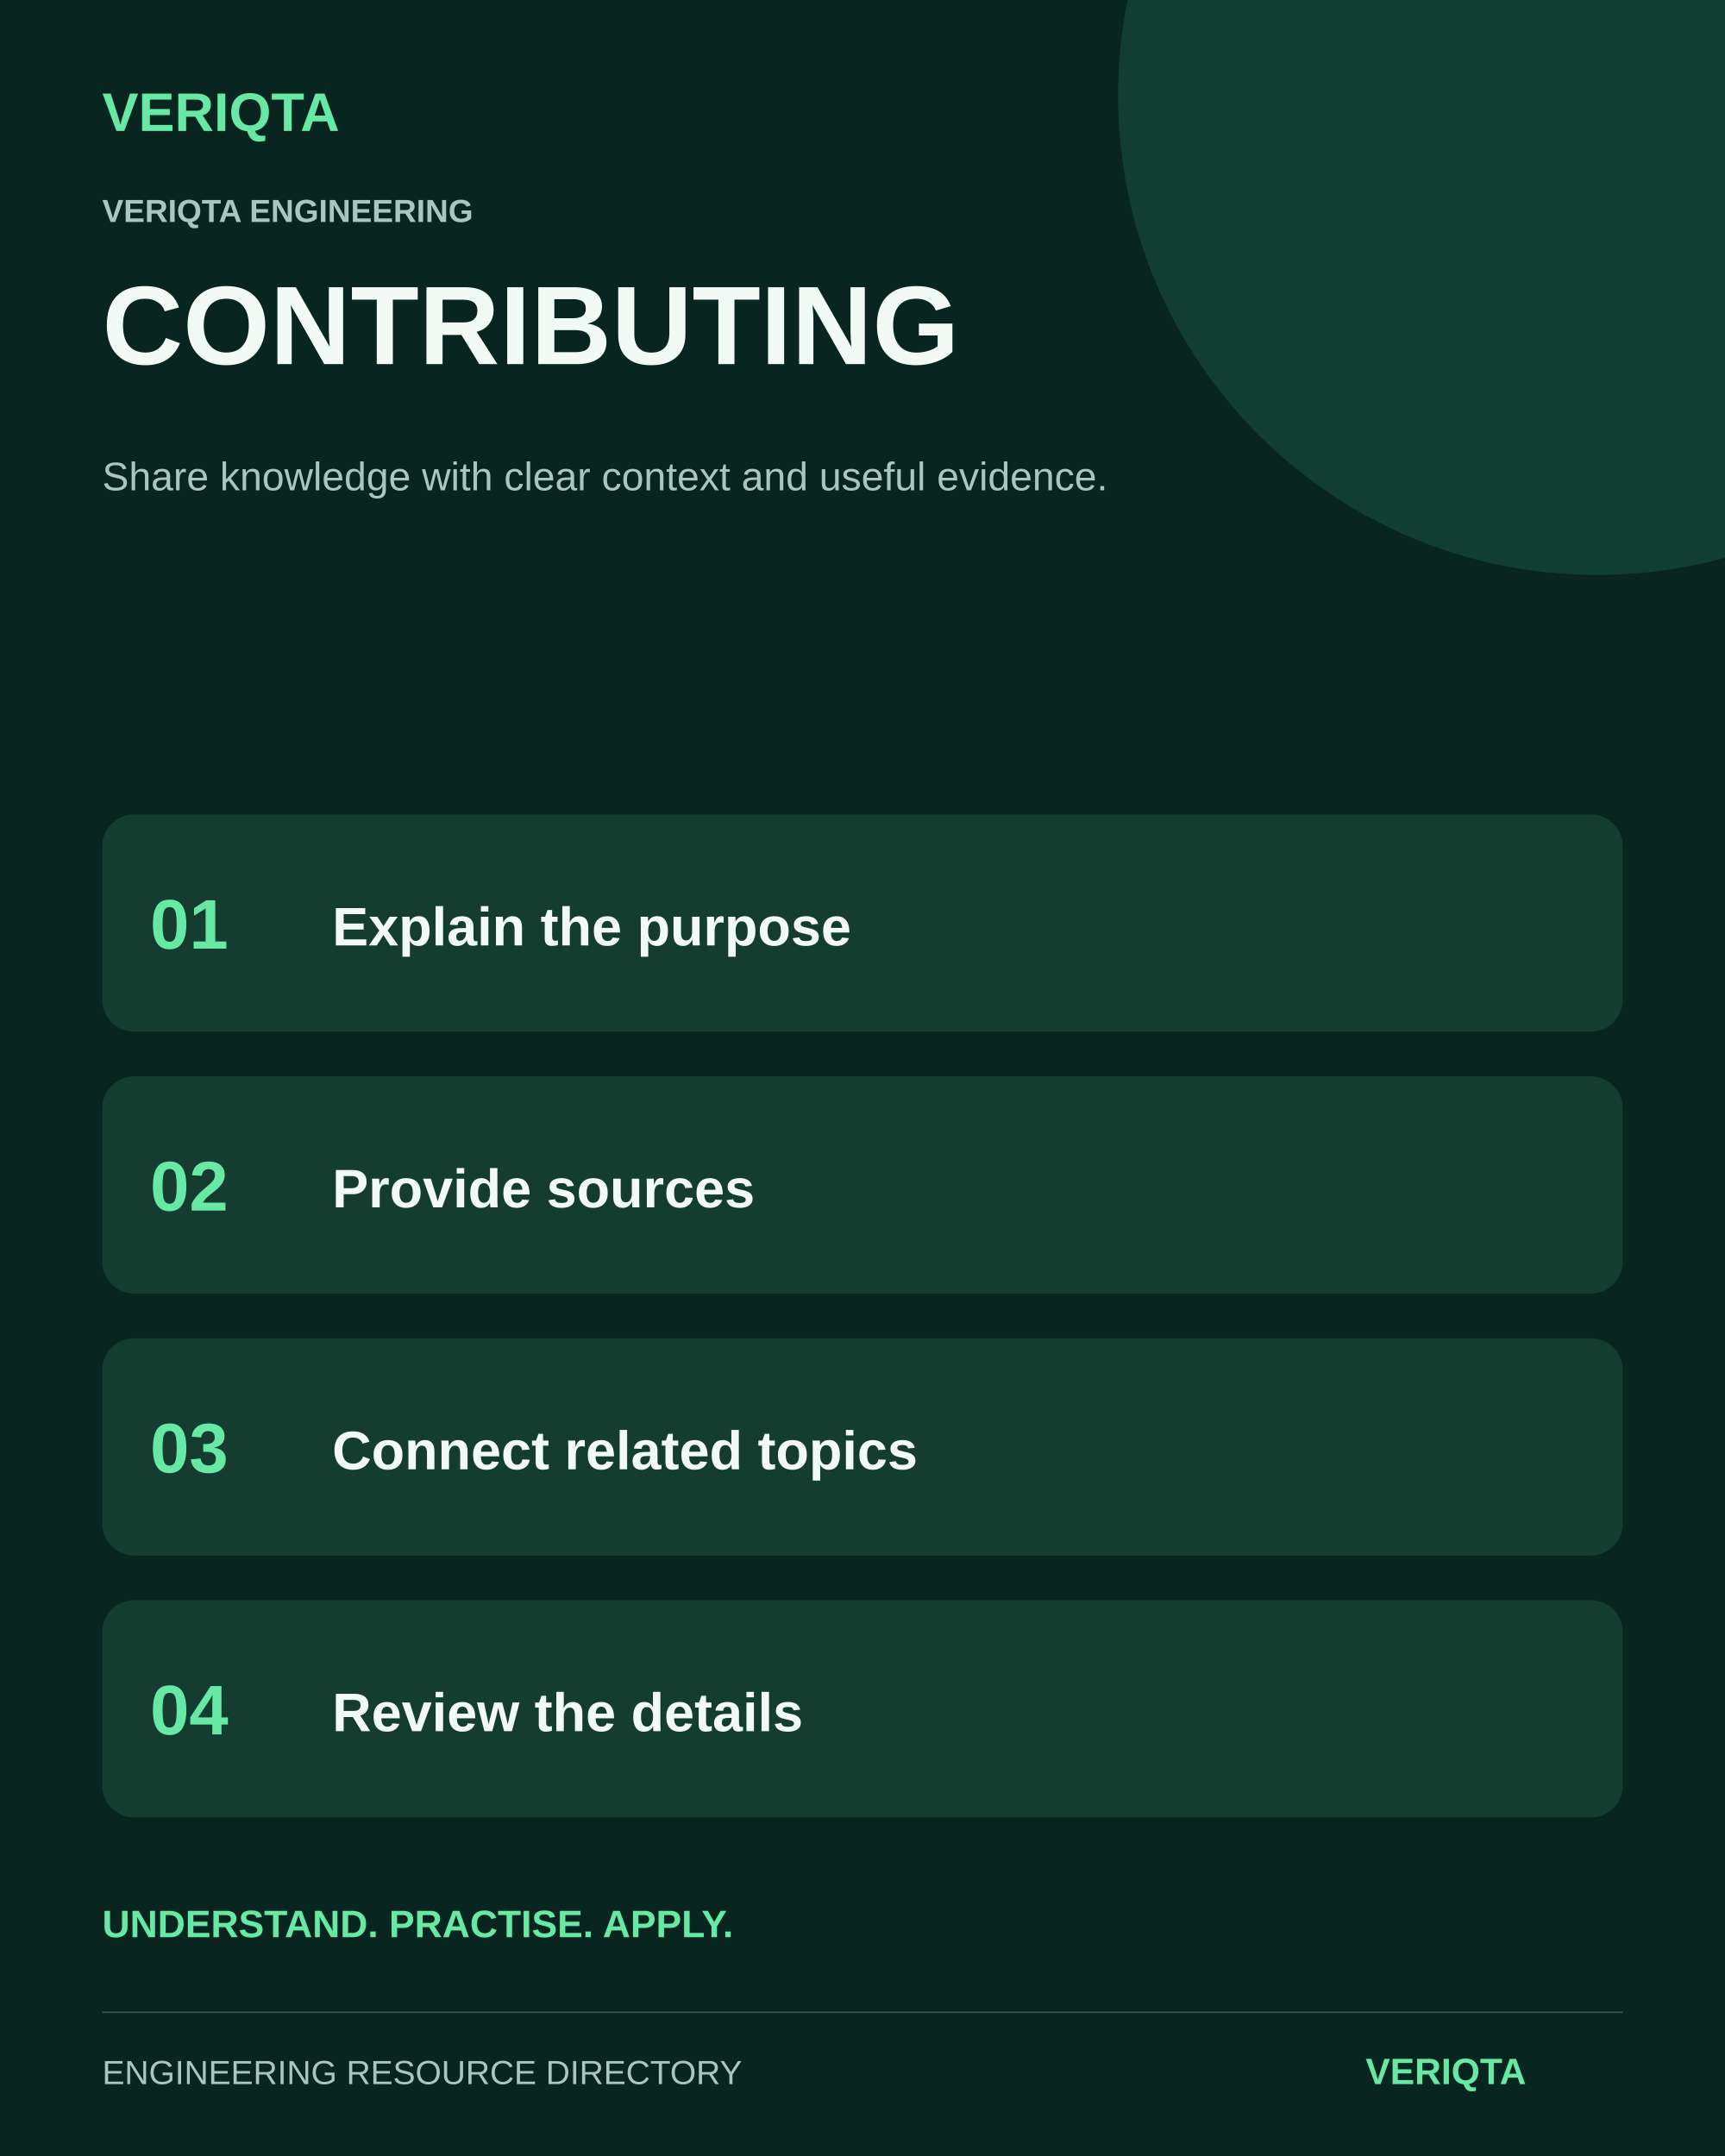
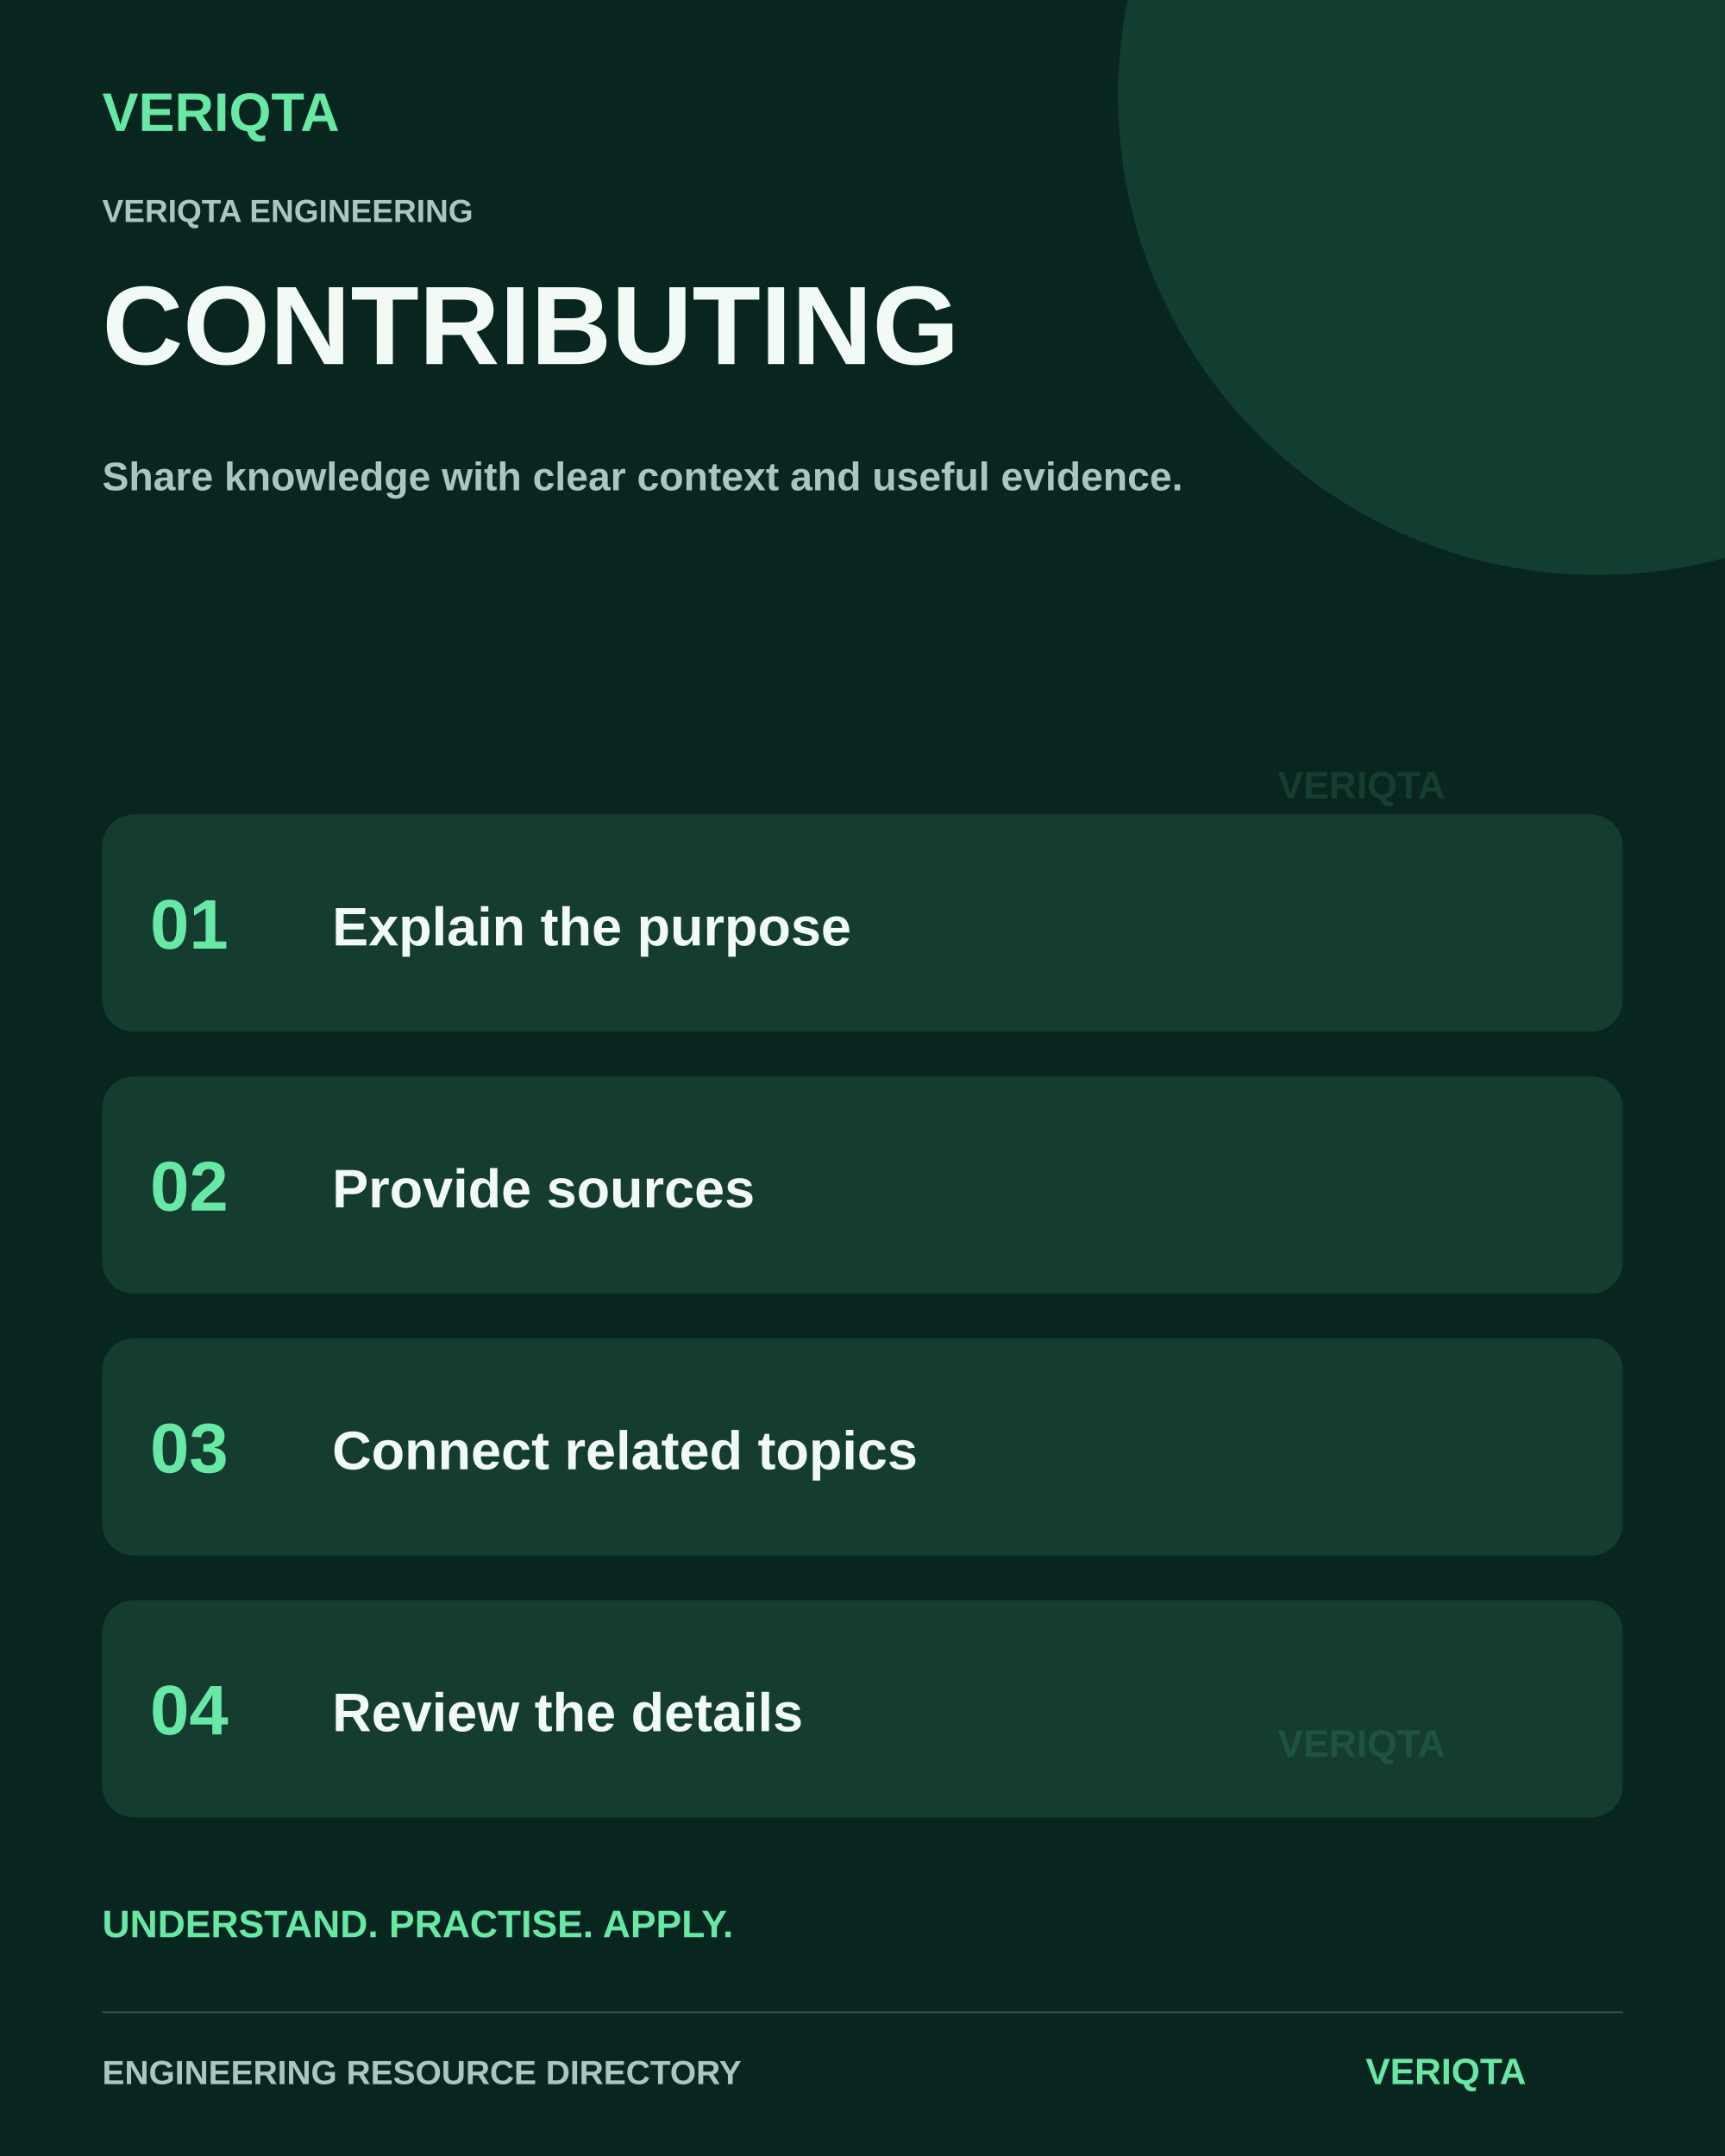
<svg xmlns="http://www.w3.org/2000/svg" width="1080" height="1350" viewBox="0 0 1080 1350">
  <rect x="0" y="0" width="1080" height="1350" rx="0" fill="#09251F" />
  <circle cx="1000" cy="60" r="300" fill="#123D31" />
-   <text x="64" y="82" font-family="Arial, Nimbus Sans, sans-serif" font-size="34" font-weight="bold" fill="#67E8A5">VERIQTA</text>
-   <text x="64" y="139" font-family="Arial, Nimbus Sans, sans-serif" font-size="20" font-weight="bold" fill="#A8C7BE">VERIQTA ENGINEERING</text>
-   <text x="64" y="228" font-family="Arial, Nimbus Sans, sans-serif" font-size="70" font-weight="bold" fill="#F1FAF5">CONTRIBUTING</text>
-   <text x="64" y="307" font-family="Arial, Nimbus Sans, sans-serif" font-size="25" font-weight="normal" fill="#A8C7BE">Share knowledge with clear context and useful evidence.</text>
+   <text x="64" y="82" font-family="Arial" font-size="34" font-weight="bold" fill="#67E8A5">VERIQTA</text>
+   <text x="64" y="139" font-family="Arial" font-size="20" font-weight="bold" fill="#A8C7BE">VERIQTA ENGINEERING</text>
+   <text x="64" y="228" font-family="Arial" font-size="70" font-weight="bold" fill="#F1FAF5">CONTRIBUTING</text>
+   <text x="64" y="307" font-family="Arial" font-size="25" font-weight="bold" fill="#A8C7BE">Share knowledge with clear context and useful evidence.</text>
  <path d="M64 1260H1016" stroke="#31584B" />
-   <text x="64" y="1305" font-family="Arial, Nimbus Sans, sans-serif" font-size="21" font-weight="normal" fill="#A8C7BE">ENGINEERING RESOURCE DIRECTORY</text>
-   <text x="855" y="1305" font-family="Arial, Nimbus Sans, sans-serif" font-size="23" font-weight="bold" fill="#67E8A5">VERIQTA</text>
+   <text x="64" y="1305" font-family="Arial" font-size="21" font-weight="bold" fill="#A8C7BE">ENGINEERING RESOURCE DIRECTORY</text>
+   <text x="855" y="1305" font-family="Arial" font-size="23" font-weight="bold" fill="#67E8A5">VERIQTA</text>
  <rect x="64" y="510" width="952" height="136" rx="20" fill="#143D30" />
-   <text x="94" y="594" font-family="Arial, Nimbus Sans, sans-serif" font-size="44" font-weight="bold" fill="#67E8A5">01</text>
-   <text x="208" y="592" font-family="Arial, Nimbus Sans, sans-serif" font-size="34" font-weight="bold" fill="#F1FAF5">Explain the purpose</text>
+   <text x="94" y="594" font-family="Arial" font-size="44" font-weight="bold" fill="#67E8A5">01</text>
+   <text x="208" y="592" font-family="Arial" font-size="34" font-weight="bold" fill="#F1FAF5">Explain the purpose</text>
  <rect x="64" y="674" width="952" height="136" rx="20" fill="#143D30" />
-   <text x="94" y="758" font-family="Arial, Nimbus Sans, sans-serif" font-size="44" font-weight="bold" fill="#67E8A5">02</text>
-   <text x="208" y="756" font-family="Arial, Nimbus Sans, sans-serif" font-size="34" font-weight="bold" fill="#F1FAF5">Provide sources</text>
+   <text x="94" y="758" font-family="Arial" font-size="44" font-weight="bold" fill="#67E8A5">02</text>
+   <text x="208" y="756" font-family="Arial" font-size="34" font-weight="bold" fill="#F1FAF5">Provide sources</text>
  <rect x="64" y="838" width="952" height="136" rx="20" fill="#143D30" />
-   <text x="94" y="922" font-family="Arial, Nimbus Sans, sans-serif" font-size="44" font-weight="bold" fill="#67E8A5">03</text>
-   <text x="208" y="920" font-family="Arial, Nimbus Sans, sans-serif" font-size="34" font-weight="bold" fill="#F1FAF5">Connect related topics</text>
+   <text x="94" y="922" font-family="Arial" font-size="44" font-weight="bold" fill="#67E8A5">03</text>
+   <text x="208" y="920" font-family="Arial" font-size="34" font-weight="bold" fill="#F1FAF5">Connect related topics</text>
  <rect x="64" y="1002" width="952" height="136" rx="20" fill="#143D30" />
-   <text x="94" y="1086" font-family="Arial, Nimbus Sans, sans-serif" font-size="44" font-weight="bold" fill="#67E8A5">04</text>
-   <text x="208" y="1084" font-family="Arial, Nimbus Sans, sans-serif" font-size="34" font-weight="bold" fill="#F1FAF5">Review the details</text>
-   <text x="64" y="1213" font-family="Arial, Nimbus Sans, sans-serif" font-size="24" font-weight="bold" fill="#67E8A5">UNDERSTAND. PRACTISE. APPLY.</text>
+   <text x="94" y="1086" font-family="Arial" font-size="44" font-weight="bold" fill="#67E8A5">04</text>
+   <text x="208" y="1084" font-family="Arial" font-size="34" font-weight="bold" fill="#F1FAF5">Review the details</text>
+   <text x="64" y="1213" font-family="Arial" font-size="24" font-weight="bold" fill="#67E8A5">UNDERSTAND. PRACTISE. APPLY.</text>
+   <g fill="#67E8A5" opacity="0.13" font-family="Arial" font-weight="bold" font-size="24">
+     <text x="800" y="500">VERIQTA</text>
+     <text x="800" y="1100">VERIQTA</text>
+   </g>
</svg>
